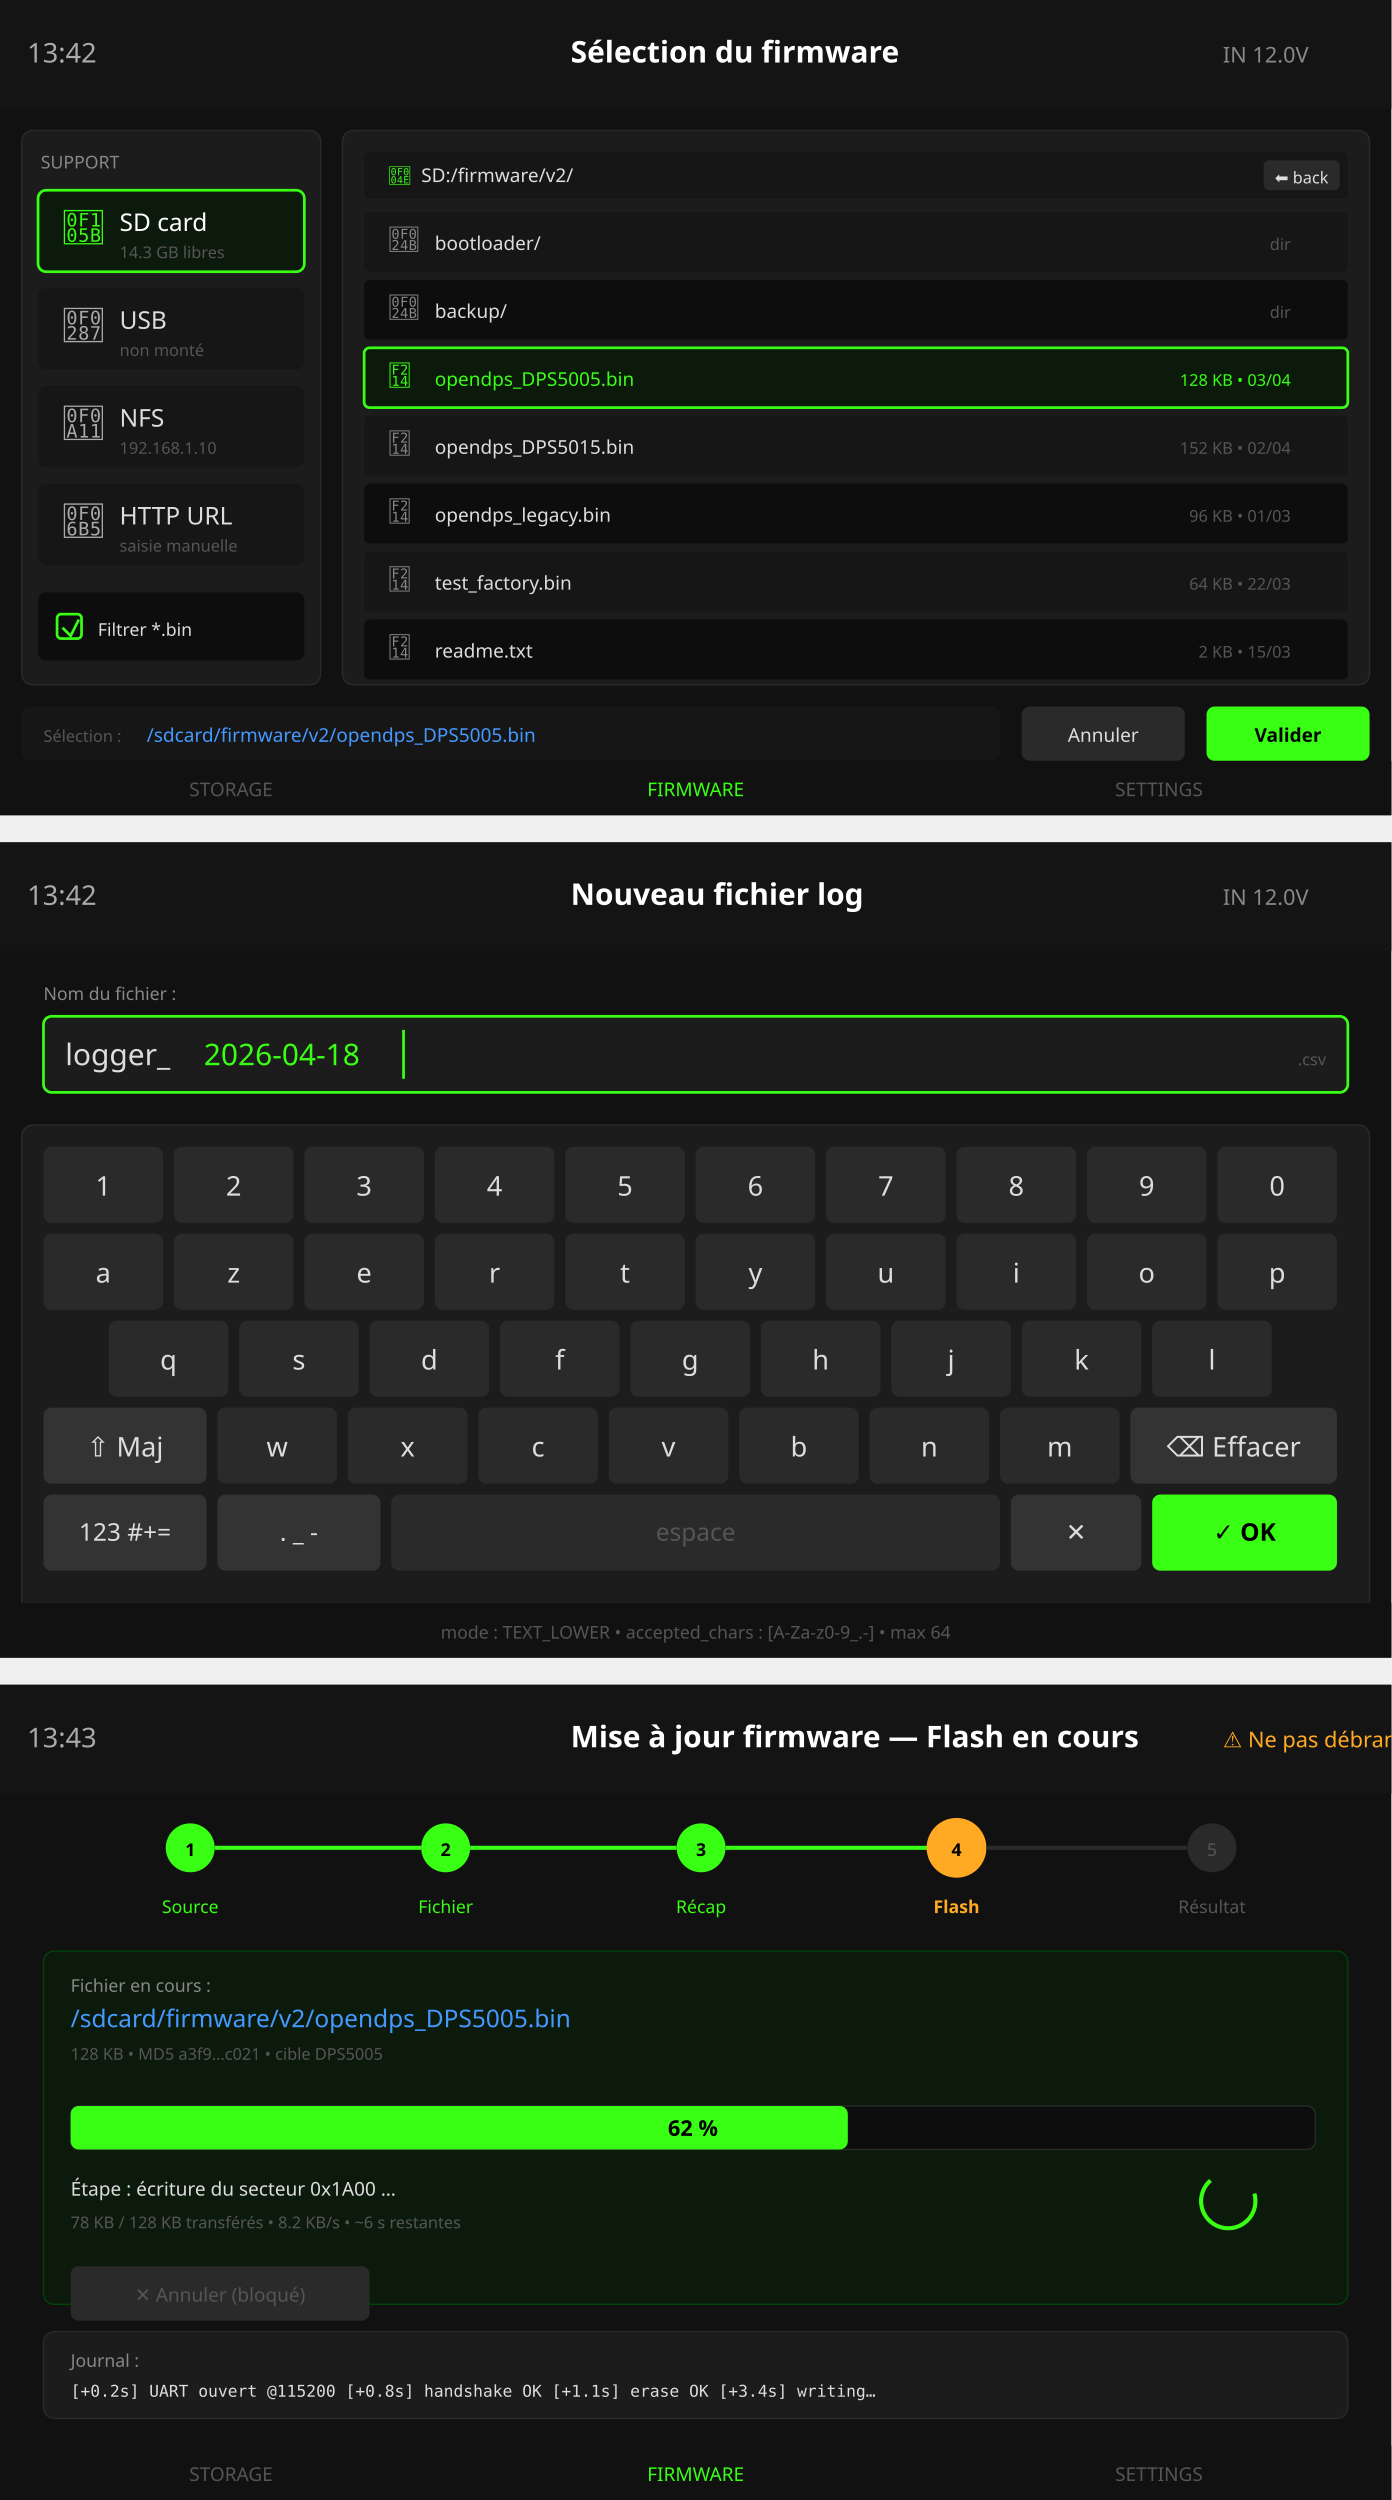
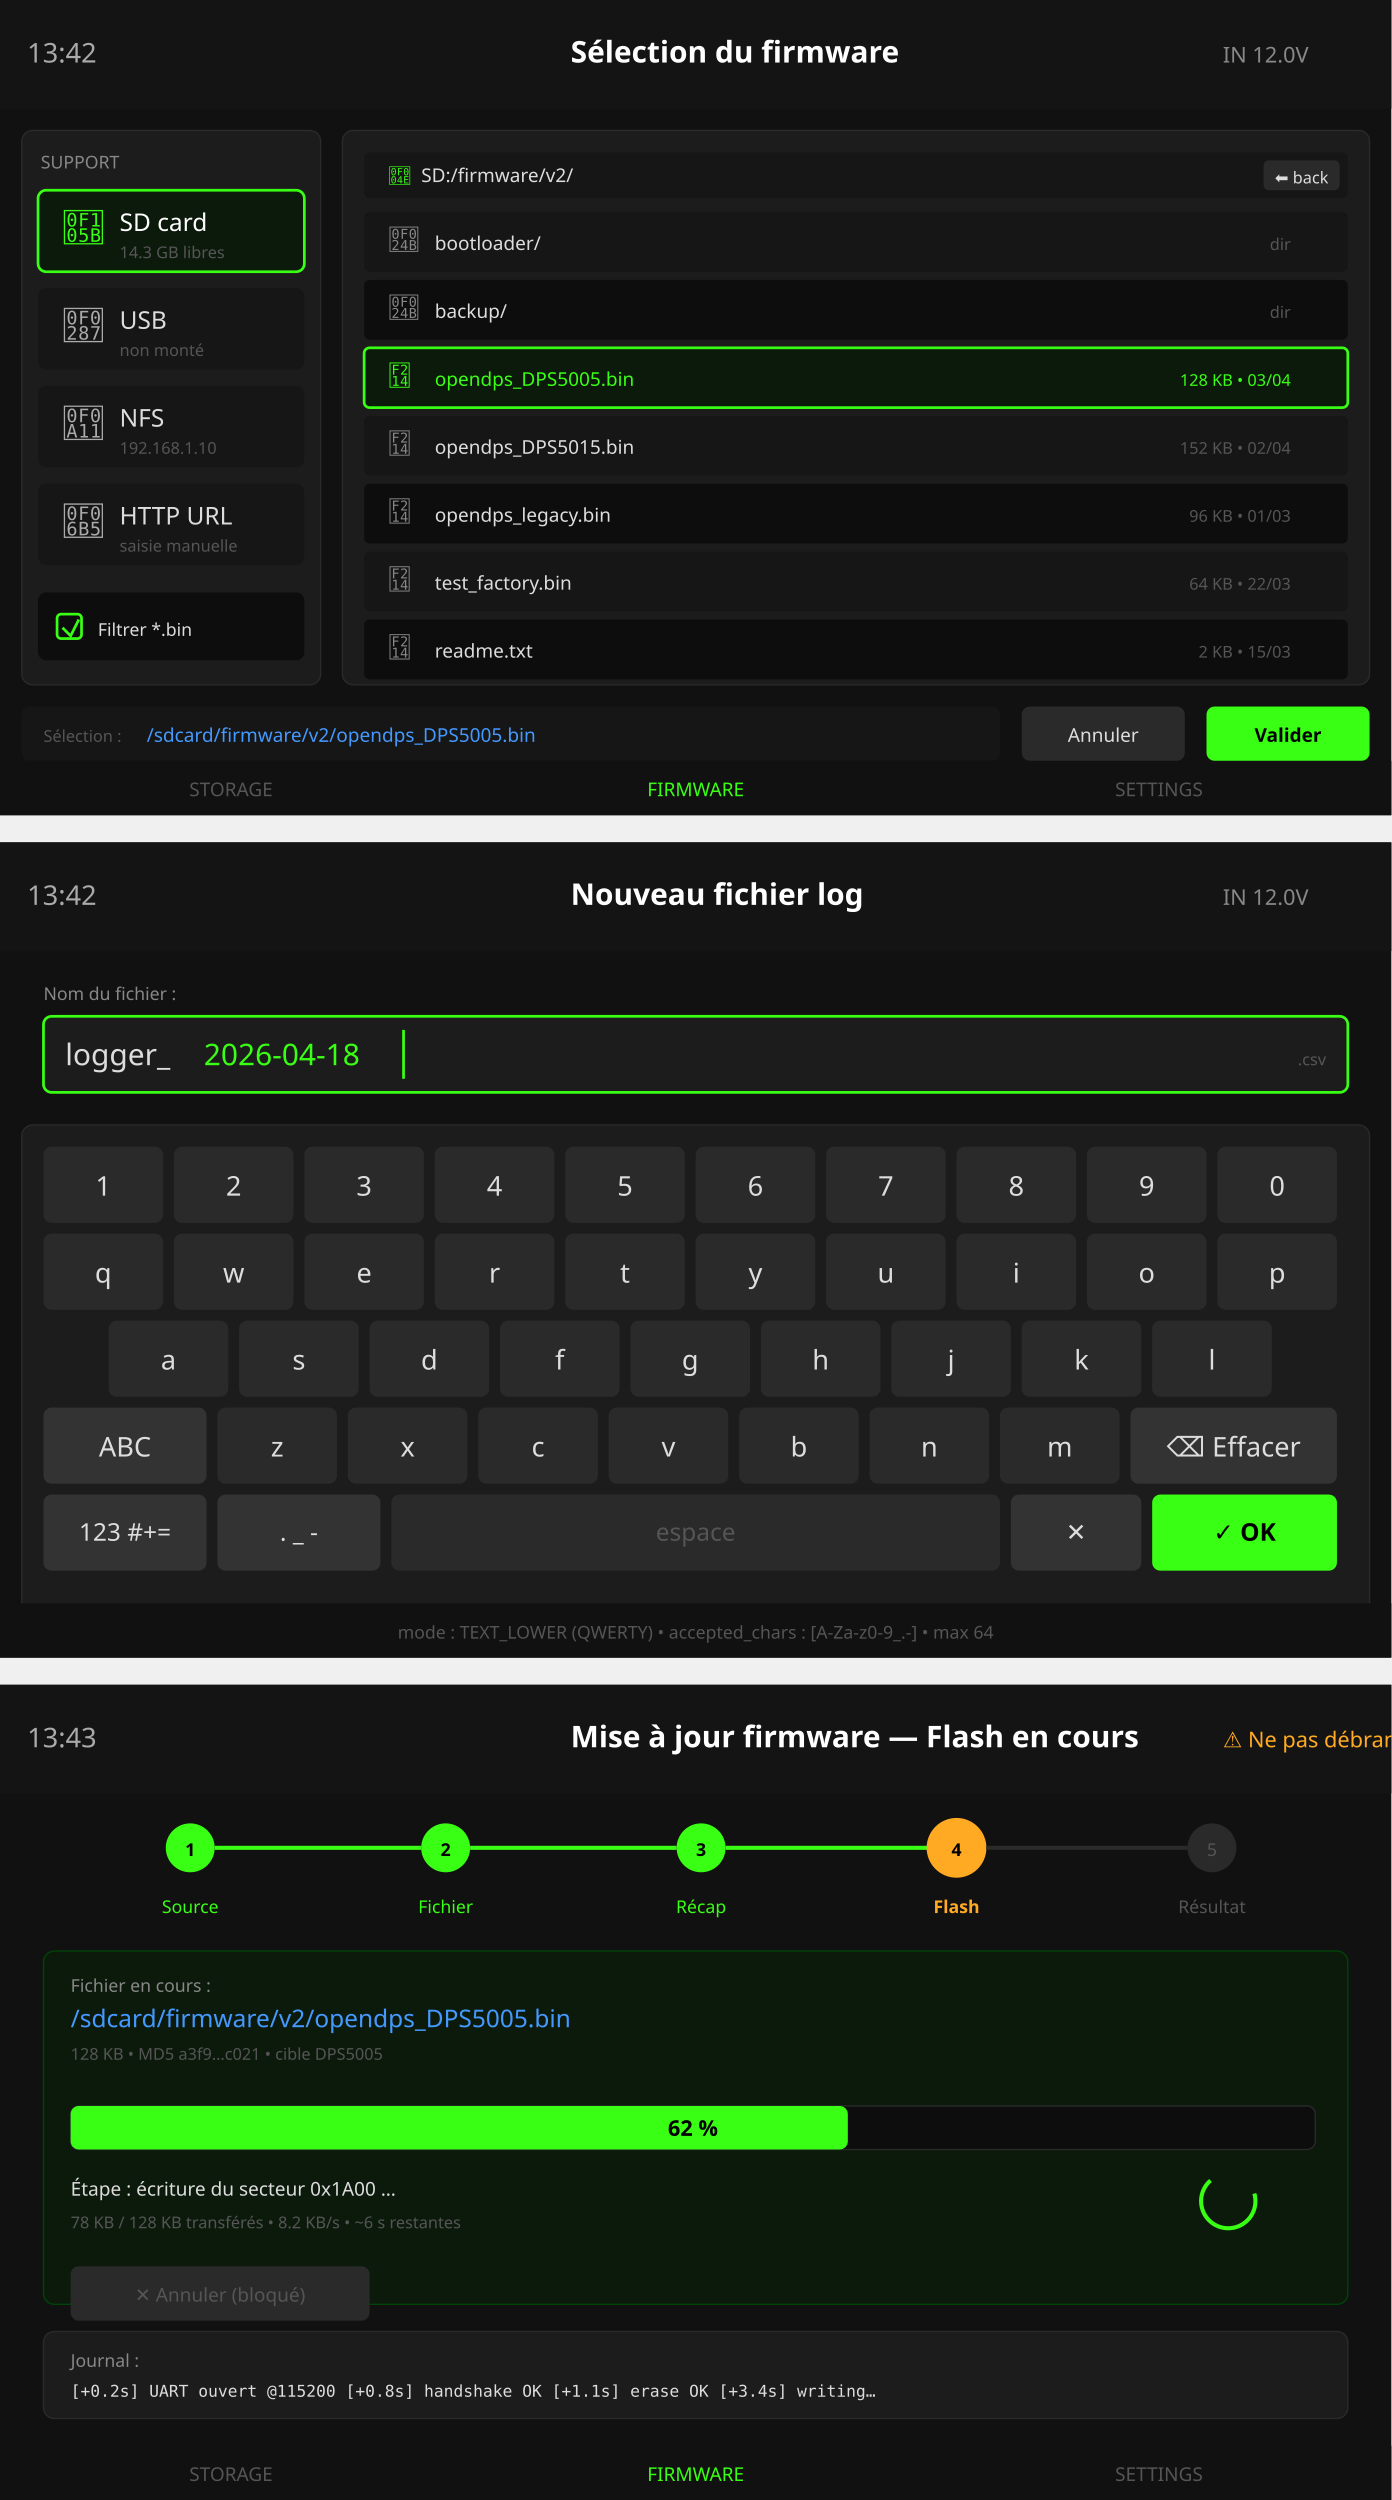
<svg xmlns="http://www.w3.org/2000/svg" width="1024" height="1840" viewBox="0 0 1024 1840" font-family="sans-serif">
  <defs>
    <style>
      .page  { fill: #111111; }
      .card  { fill: #1C1C1C; stroke: #2A2A2A; stroke-width: 1; }
      .card2 { fill: #0C1A0C; stroke: #004408; stroke-width: 1; }
      .hdr   { fill: #141414; }
      .ftr   { fill: #111111; }
      .tab   { fill: #1A1A1A; }
      .accent{ fill: #39FF14; }
      .mut   { fill: #555555; }
      .mut2  { fill: #888888; }
      .mut3  { fill: #2A2A2A; }
      .txt   { fill: #DDDDDD; }
      .title { fill: #FFFFFF; }
      .icon  { fill: #AAAAAA; }
      .blue  { fill: #4499FF; }
      .ora   { fill: #FFAA22; }
      .pink  { fill: #FF44CC; }
    </style>
  </defs>
  <g>
    <rect width="1024" height="600" class="page" />
    <rect x="0" y="0" width="1024" height="80" class="hdr" />
    <text x="20" y="46" class="icon" font-size="20">13:42</text>
    <text x="420" y="46" class="title" font-size="22" font-weight="bold">Sélection du firmware</text>
    <text x="900" y="46" class="mut2" font-size="16">IN 12.0V</text>
    <rect x="16" y="96" width="220" height="408" rx="8" ry="8" class="card" />
    <text x="30" y="124" class="mut2" font-size="13">SUPPORT</text>
    <rect x="28" y="140" width="196" height="60" rx="6" ry="6" fill="#0C1A0C" stroke="#39FF14" stroke-width="2" />
    <text x="46" y="178" class="accent" font-size="30">󱁛</text>
    <text x="88" y="170" class="title" font-size="18">SD card</text>
    <text x="88" y="190" class="mut" font-size="12">14.3 GB libres</text>
    <rect x="28" y="212" width="196" height="60" rx="6" ry="6" fill="#161616" />
    <text x="46" y="250" class="icon" font-size="30">󰊇</text>
    <text x="88" y="242" class="txt" font-size="18">USB</text>
    <text x="88" y="262" class="mut" font-size="12">non monté</text>
    <rect x="28" y="284" width="196" height="60" rx="6" ry="6" fill="#161616" />
    <text x="46" y="322" class="icon" font-size="30">󰨑</text>
    <text x="88" y="314" class="txt" font-size="18">NFS</text>
    <text x="88" y="334" class="mut" font-size="12">192.168.1.10</text>
    <rect x="28" y="356" width="196" height="60" rx="6" ry="6" fill="#161616" />
    <text x="46" y="394" class="icon" font-size="30">󰚵</text>
    <text x="88" y="386" class="txt" font-size="18">HTTP URL</text>
    <text x="88" y="406" class="mut" font-size="12">saisie manuelle</text>
    <rect x="28" y="436" width="196" height="50" rx="6" ry="6" fill="#0D0D0D" />
    <rect x="42" y="452" width="18" height="18" rx="3" ry="3" fill="#0D0D0D" stroke="#39FF14" stroke-width="2" />
    <path d="M 46 462 L 52 468 L 58 456" stroke="#39FF14" stroke-width="2" fill="none" />
    <text x="72" y="468" class="txt" font-size="13">Filtrer  *.bin</text>
    <rect x="252" y="96" width="756" height="408" rx="8" ry="8" class="card" />
    <rect x="268" y="112" width="724" height="34" rx="4" ry="4" fill="#161616" />
    <text x="286" y="135" class="accent" font-size="16">󰁎</text>
    <text x="310" y="134" class="txt" font-size="14">SD:/firmware/v2/</text>
    <rect x="930" y="118" width="56" height="22" rx="4" ry="4" fill="#2A2A2A" />
    <text x="958" y="135" class="txt" font-size="12" text-anchor="middle">⬅ back</text>
    <g font-size="14" class="txt">
      <rect x="268" y="156" width="724" height="44" rx="4" ry="4" fill="#161616" />
      <text x="286" y="184" class="mut2" font-size="22">󰉋</text>
      <text x="320" y="184">bootloader/</text>
      <text x="950" y="184" class="mut" text-anchor="end" font-size="12">dir</text>
      <rect x="268" y="206" width="724" height="44" rx="4" ry="4" fill="#0D0D0D" />
      <text x="286" y="234" class="mut2" font-size="22">󰉋</text>
      <text x="320" y="234">backup/</text>
      <text x="950" y="234" class="mut" text-anchor="end" font-size="12">dir</text>
      <rect x="268" y="256" width="724" height="44" rx="4" ry="4" fill="#0C1A0C" stroke="#39FF14" stroke-width="2" />
      <text x="286" y="284" class="accent" font-size="22"></text>
      <text x="320" y="284" class="accent">opendps_DPS5005.bin</text>
      <text x="950" y="284" class="accent" text-anchor="end" font-size="12">128 KB  •  03/04</text>
      <rect x="268" y="306" width="724" height="44" rx="4" ry="4" fill="#161616" />
      <text x="286" y="334" class="mut2" font-size="22"></text>
      <text x="320" y="334">opendps_DPS5015.bin</text>
      <text x="950" y="334" class="mut" text-anchor="end" font-size="12">152 KB  •  02/04</text>
      <rect x="268" y="356" width="724" height="44" rx="4" ry="4" fill="#0D0D0D" />
      <text x="286" y="384" class="mut2" font-size="22"></text>
      <text x="320" y="384">opendps_legacy.bin</text>
      <text x="950" y="384" class="mut" text-anchor="end" font-size="12">96 KB  •  01/03</text>
      <rect x="268" y="406" width="724" height="44" rx="4" ry="4" fill="#161616" />
      <text x="286" y="434" class="mut2" font-size="22"></text>
      <text x="320" y="434">test_factory.bin</text>
      <text x="950" y="434" class="mut" text-anchor="end" font-size="12">64 KB  •  22/03</text>
      <rect x="268" y="456" width="724" height="44" rx="4" ry="4" fill="#0D0D0D" />
      <text x="286" y="484" class="mut2" font-size="22"></text>
      <text x="320" y="484">readme.txt</text>
      <text x="950" y="484" class="mut" text-anchor="end" font-size="12">2 KB  •  15/03</text>
    </g>
    <rect x="16" y="520" width="720" height="40" rx="6" ry="6" fill="#161616" />
    <text x="32" y="546" class="mut" font-size="12">Sélection :</text>
    <text x="108" y="546" class="blue" font-size="14">/sdcard/firmware/v2/opendps_DPS5005.bin</text>
    <rect x="752" y="520" width="120" height="40" rx="6" ry="6" fill="#2A2A2A" />
    <text x="812" y="546" class="txt" font-size="14" text-anchor="middle">Annuler</text>
    <rect x="888" y="520" width="120" height="40" rx="6" ry="6" fill="#39FF14" />
    <text x="948" y="546" fill="#000" font-size="14" font-weight="bold" text-anchor="middle">Valider</text>
    <rect x="0" y="520" width="341" height="80" opacity="0" />
    <rect x="0" y="560" width="1024" height="40" class="ftr" />
    <text x="170" y="586" class="mut" font-size="14" text-anchor="middle">STORAGE</text>
    <text x="512" y="586" class="accent" font-size="14" text-anchor="middle">FIRMWARE</text>
    <text x="853" y="586" class="mut" font-size="14" text-anchor="middle">SETTINGS</text>
  </g>
  <g transform="translate(0,620)">
    <rect width="1024" height="600" class="page" />
    <rect x="0" y="0" width="1024" height="80" class="hdr" />
    <text x="20" y="46" class="icon" font-size="20">13:42</text>
    <text x="420" y="46" class="title" font-size="22" font-weight="bold">Nouveau fichier log</text>
    <text x="900" y="46" class="mut2" font-size="16">IN 12.0V</text>
    <text x="32" y="116" class="mut2" font-size="13">Nom du fichier :</text>
    <rect x="32" y="128" width="960" height="56" rx="6" ry="6" fill="#1C1C1C" stroke="#39FF14" stroke-width="2" />
    <text x="48" y="164" class="txt" font-size="22">logger_</text>
    <text x="150" y="164" class="accent" font-size="22">2026-04-18</text>
    <rect x="296" y="138" width="2" height="36" fill="#39FF14">
      <animate attributeName="opacity" values="1;0;1" dur="1s" repeatCount="indefinite" />
    </rect>
    <text x="976" y="164" class="mut" font-size="12" text-anchor="end">.csv</text>
    <rect x="16" y="208" width="992" height="376" rx="8" ry="8" class="card" />
    <g>
      <g font-size="20" class="txt" text-anchor="middle">
        <rect x="32" y="224" width="88" height="56" rx="6" ry="6" fill="#2A2A2A" />
        <text x="76" y="260">1</text>
        <rect x="128" y="224" width="88" height="56" rx="6" ry="6" fill="#2A2A2A" />
        <text x="172" y="260">2</text>
        <rect x="224" y="224" width="88" height="56" rx="6" ry="6" fill="#2A2A2A" />
        <text x="268" y="260">3</text>
        <rect x="320" y="224" width="88" height="56" rx="6" ry="6" fill="#2A2A2A" />
        <text x="364" y="260">4</text>
        <rect x="416" y="224" width="88" height="56" rx="6" ry="6" fill="#2A2A2A" />
        <text x="460" y="260">5</text>
        <rect x="512" y="224" width="88" height="56" rx="6" ry="6" fill="#2A2A2A" />
        <text x="556" y="260">6</text>
        <rect x="608" y="224" width="88" height="56" rx="6" ry="6" fill="#2A2A2A" />
        <text x="652" y="260">7</text>
        <rect x="704" y="224" width="88" height="56" rx="6" ry="6" fill="#2A2A2A" />
        <text x="748" y="260">8</text>
        <rect x="800" y="224" width="88" height="56" rx="6" ry="6" fill="#2A2A2A" />
        <text x="844" y="260">9</text>
        <rect x="896" y="224" width="88" height="56" rx="6" ry="6" fill="#2A2A2A" />
        <text x="940" y="260">0</text>
      </g>
      <g font-size="20" class="txt" text-anchor="middle">
        <rect x="32" y="288" width="88" height="56" rx="6" ry="6" fill="#2A2A2A" />
-         <text x="76" y="324">a</text>
+         <text x="76" y="324">q</text>
        <rect x="128" y="288" width="88" height="56" rx="6" ry="6" fill="#2A2A2A" />
-         <text x="172" y="324">z</text>
+         <text x="172" y="324">w</text>
        <rect x="224" y="288" width="88" height="56" rx="6" ry="6" fill="#2A2A2A" />
        <text x="268" y="324">e</text>
        <rect x="320" y="288" width="88" height="56" rx="6" ry="6" fill="#2A2A2A" />
        <text x="364" y="324">r</text>
        <rect x="416" y="288" width="88" height="56" rx="6" ry="6" fill="#2A2A2A" />
        <text x="460" y="324">t</text>
        <rect x="512" y="288" width="88" height="56" rx="6" ry="6" fill="#2A2A2A" />
        <text x="556" y="324">y</text>
        <rect x="608" y="288" width="88" height="56" rx="6" ry="6" fill="#2A2A2A" />
        <text x="652" y="324">u</text>
        <rect x="704" y="288" width="88" height="56" rx="6" ry="6" fill="#2A2A2A" />
        <text x="748" y="324">i</text>
        <rect x="800" y="288" width="88" height="56" rx="6" ry="6" fill="#2A2A2A" />
        <text x="844" y="324">o</text>
        <rect x="896" y="288" width="88" height="56" rx="6" ry="6" fill="#2A2A2A" />
        <text x="940" y="324">p</text>
      </g>
      <g font-size="20" class="txt" text-anchor="middle">
        <rect x="80" y="352" width="88" height="56" rx="6" ry="6" fill="#2A2A2A" />
-         <text x="124" y="388">q</text>
+         <text x="124" y="388">a</text>
        <rect x="176" y="352" width="88" height="56" rx="6" ry="6" fill="#2A2A2A" />
        <text x="220" y="388">s</text>
        <rect x="272" y="352" width="88" height="56" rx="6" ry="6" fill="#2A2A2A" />
        <text x="316" y="388">d</text>
        <rect x="368" y="352" width="88" height="56" rx="6" ry="6" fill="#2A2A2A" />
        <text x="412" y="388">f</text>
        <rect x="464" y="352" width="88" height="56" rx="6" ry="6" fill="#2A2A2A" />
        <text x="508" y="388">g</text>
        <rect x="560" y="352" width="88" height="56" rx="6" ry="6" fill="#2A2A2A" />
        <text x="604" y="388">h</text>
        <rect x="656" y="352" width="88" height="56" rx="6" ry="6" fill="#2A2A2A" />
        <text x="700" y="388">j</text>
        <rect x="752" y="352" width="88" height="56" rx="6" ry="6" fill="#2A2A2A" />
        <text x="796" y="388">k</text>
        <rect x="848" y="352" width="88" height="56" rx="6" ry="6" fill="#2A2A2A" />
        <text x="892" y="388">l</text>
      </g>
      <g font-size="20" class="txt" text-anchor="middle">
        <rect x="32" y="416" width="120" height="56" rx="6" ry="6" fill="#333333" />
-         <text x="92" y="452">⇧ Maj</text>
+         <text x="92" y="452">ABC</text>
        <rect x="160" y="416" width="88" height="56" rx="6" ry="6" fill="#2A2A2A" />
-         <text x="204" y="452">w</text>
+         <text x="204" y="452">z</text>
        <rect x="256" y="416" width="88" height="56" rx="6" ry="6" fill="#2A2A2A" />
        <text x="300" y="452">x</text>
        <rect x="352" y="416" width="88" height="56" rx="6" ry="6" fill="#2A2A2A" />
        <text x="396" y="452">c</text>
        <rect x="448" y="416" width="88" height="56" rx="6" ry="6" fill="#2A2A2A" />
        <text x="492" y="452">v</text>
        <rect x="544" y="416" width="88" height="56" rx="6" ry="6" fill="#2A2A2A" />
        <text x="588" y="452">b</text>
        <rect x="640" y="416" width="88" height="56" rx="6" ry="6" fill="#2A2A2A" />
        <text x="684" y="452">n</text>
        <rect x="736" y="416" width="88" height="56" rx="6" ry="6" fill="#2A2A2A" />
        <text x="780" y="452">m</text>
        <rect x="832" y="416" width="152" height="56" rx="6" ry="6" fill="#333333" />
        <text x="908" y="452">⌫ Effacer</text>
      </g>
      <g font-size="18" class="txt" text-anchor="middle">
        <rect x="32" y="480" width="120" height="56" rx="6" ry="6" fill="#333333" />
        <text x="92" y="514">123 #+=</text>
        <rect x="160" y="480" width="120" height="56" rx="6" ry="6" fill="#333333" />
        <text x="220" y="514">. _ -</text>
        <rect x="288" y="480" width="448" height="56" rx="6" ry="6" fill="#2A2A2A" />
        <text x="512" y="514" class="mut">espace</text>
        <rect x="744" y="480" width="96" height="56" rx="6" ry="6" fill="#333333" />
        <text x="792" y="514">✕</text>
        <rect x="848" y="480" width="136" height="56" rx="6" ry="6" fill="#39FF14" />
        <text x="916" y="514" fill="#000" font-weight="bold">✓ OK</text>
      </g>
    </g>
    <rect x="0" y="560" width="1024" height="40" class="ftr" />
-     <text x="512" y="586" class="mut" font-size="13" text-anchor="middle">mode : TEXT_LOWER  •  accepted_chars : [A-Za-z0-9_.-]  •  max 64</text>
+     <text x="512" y="586" class="mut" font-size="13" text-anchor="middle">mode : TEXT_LOWER (QWERTY)  •  accepted_chars : [A-Za-z0-9_.-]  •  max 64</text>
  </g>
  <g transform="translate(0,1240)">
    <rect width="1024" height="600" class="page" />
    <rect x="0" y="0" width="1024" height="80" class="hdr" />
    <text x="20" y="46" class="icon" font-size="20">13:43</text>
    <text x="420" y="46" class="title" font-size="22" font-weight="bold">Mise à jour firmware — Flash en cours</text>
    <text x="900" y="46" class="ora" font-size="16">⚠ Ne pas débrancher</text>
    <g font-size="13">
      <circle cx="140" cy="120" r="18" fill="#39FF14" />
      <text x="140" y="126" fill="#000" font-weight="bold" text-anchor="middle">1</text>
      <text x="140" y="168" class="accent" text-anchor="middle">Source</text>
      <line x1="158" y1="120" x2="310" y2="120" stroke="#39FF14" stroke-width="3" />
      <circle cx="328" cy="120" r="18" fill="#39FF14" />
      <text x="328" y="126" fill="#000" font-weight="bold" text-anchor="middle">2</text>
      <text x="328" y="168" class="accent" text-anchor="middle">Fichier</text>
      <line x1="346" y1="120" x2="498" y2="120" stroke="#39FF14" stroke-width="3" />
      <circle cx="516" cy="120" r="18" fill="#39FF14" />
      <text x="516" y="126" fill="#000" font-weight="bold" text-anchor="middle">3</text>
      <text x="516" y="168" class="accent" text-anchor="middle">Récap</text>
      <line x1="534" y1="120" x2="686" y2="120" stroke="#39FF14" stroke-width="3" />
      <circle cx="704" cy="120" r="22" fill="#FFAA22" />
      <text x="704" y="126" fill="#000" font-weight="bold" text-anchor="middle">4</text>
      <text x="704" y="168" class="ora" text-anchor="middle" font-weight="bold">Flash</text>
      <line x1="726" y1="120" x2="874" y2="120" stroke="#2A2A2A" stroke-width="3" />
      <circle cx="892" cy="120" r="18" fill="#2A2A2A" />
      <text x="892" y="126" class="mut" text-anchor="middle">5</text>
      <text x="892" y="168" class="mut" text-anchor="middle">Résultat</text>
    </g>
    <rect x="32" y="196" width="960" height="260" rx="8" ry="8" class="card2" />
    <text x="52" y="226" class="mut2" font-size="13">Fichier en cours :</text>
    <text x="52" y="252" class="blue" font-size="18">/sdcard/firmware/v2/opendps_DPS5005.bin</text>
    <text x="52" y="276" class="mut" font-size="12">128 KB  •  MD5 a3f9…c021  •  cible DPS5005</text>
    <rect x="52" y="310" width="916" height="32" rx="6" ry="6" fill="#0D0D0D" stroke="#2A2A2A" />
    <rect x="52" y="310" width="572" height="32" rx="6" ry="6" fill="#39FF14" />
    <text x="510" y="332" fill="#000" font-size="16" font-weight="bold" text-anchor="middle">62 %</text>
    <text x="52" y="376" class="txt" font-size="14">Étape : écriture du secteur 0x1A00 …</text>
    <text x="52" y="400" class="mut" font-size="12">78 KB / 128 KB transférés  •  8.2 KB/s  •  ~6 s restantes</text>
    <g transform="translate(904,380)">
      <circle r="20" fill="none" stroke="#39FF14" stroke-width="3" stroke-dasharray="80 40">
        <animateTransform attributeName="transform" type="rotate" from="0" to="360" dur="1.2s" repeatCount="indefinite" />
      </circle>
    </g>
    <rect x="52" y="428" width="220" height="40" rx="6" ry="6" fill="#2A2A2A" />
    <text x="162" y="454" class="mut" font-size="14" text-anchor="middle">✕ Annuler (bloqué)</text>
    <rect x="32" y="476" width="960" height="64" rx="8" ry="8" class="card" />
    <text x="52" y="502" class="mut2" font-size="13">Journal :</text>
    <text x="52" y="524" class="txt" font-family="monospace" font-size="12">[+0.2s] UART ouvert @115200  [+0.8s] handshake OK  [+1.1s] erase OK  [+3.4s] writing…</text>
    <rect x="0" y="560" width="1024" height="40" class="ftr" />
    <text x="170" y="586" class="mut" font-size="14" text-anchor="middle">STORAGE</text>
    <text x="512" y="586" class="accent" font-size="14" text-anchor="middle">FIRMWARE</text>
    <text x="853" y="586" class="mut" font-size="14" text-anchor="middle">SETTINGS</text>
  </g>
</svg>
